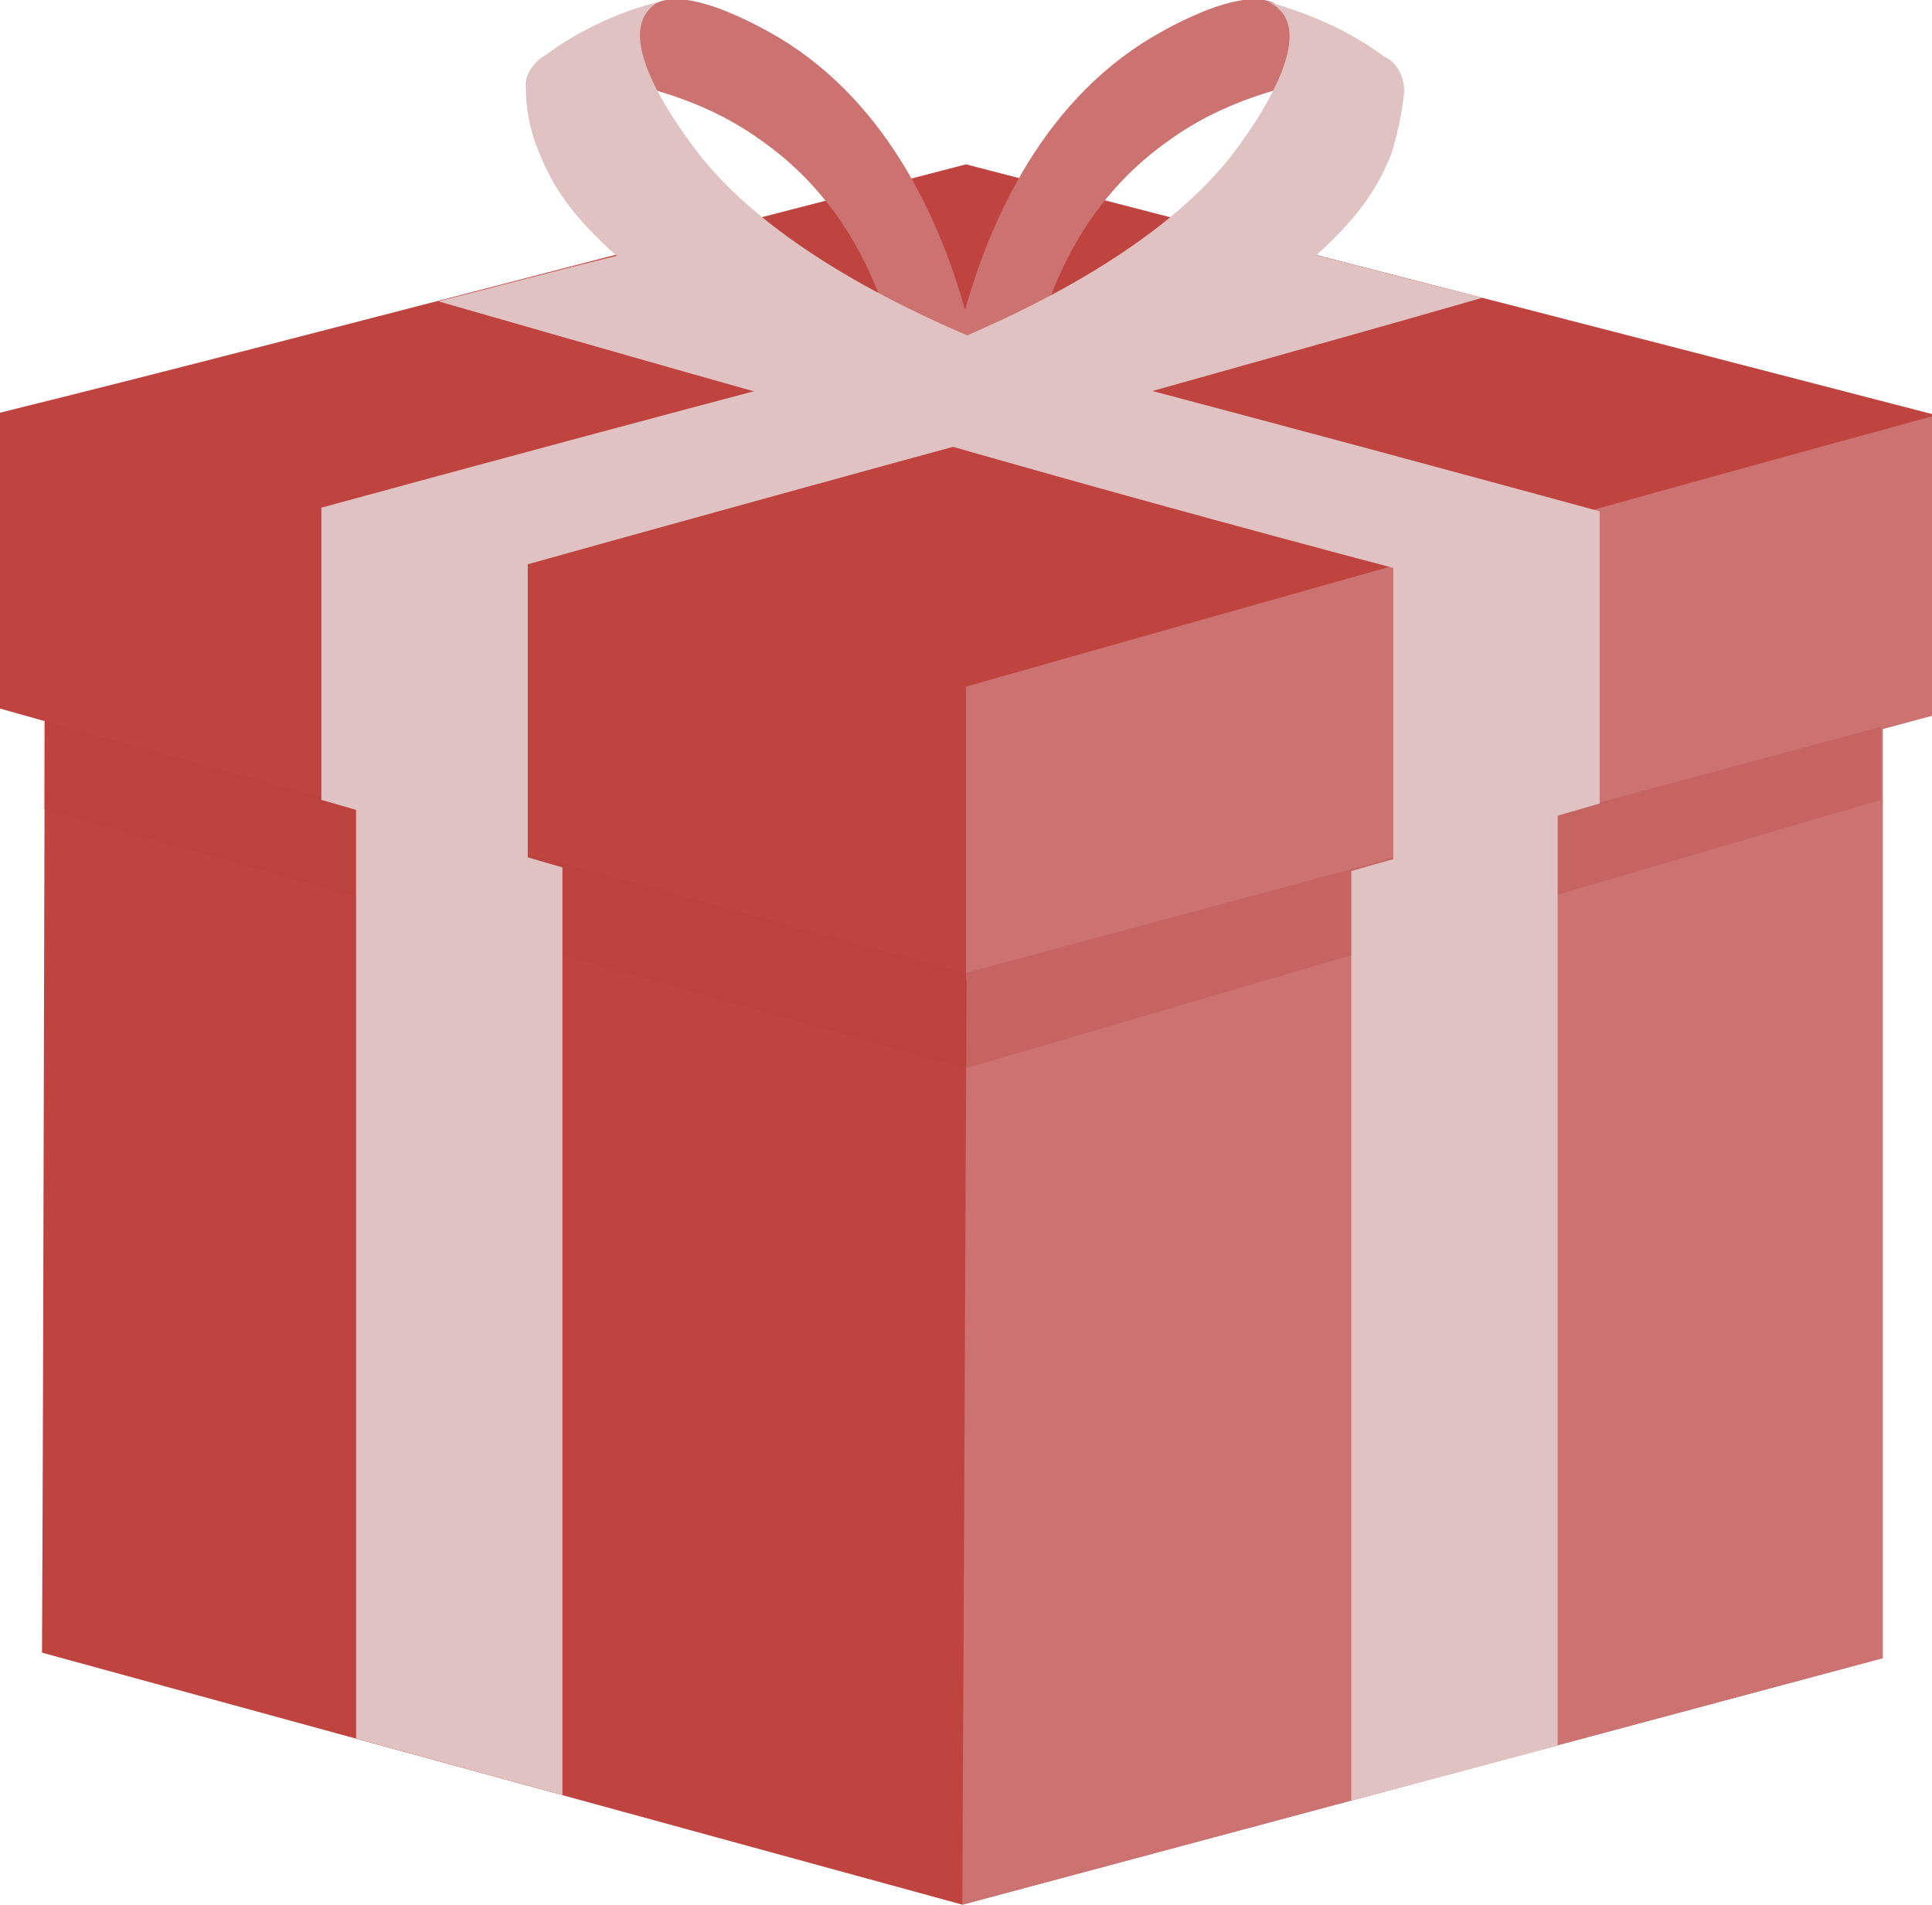
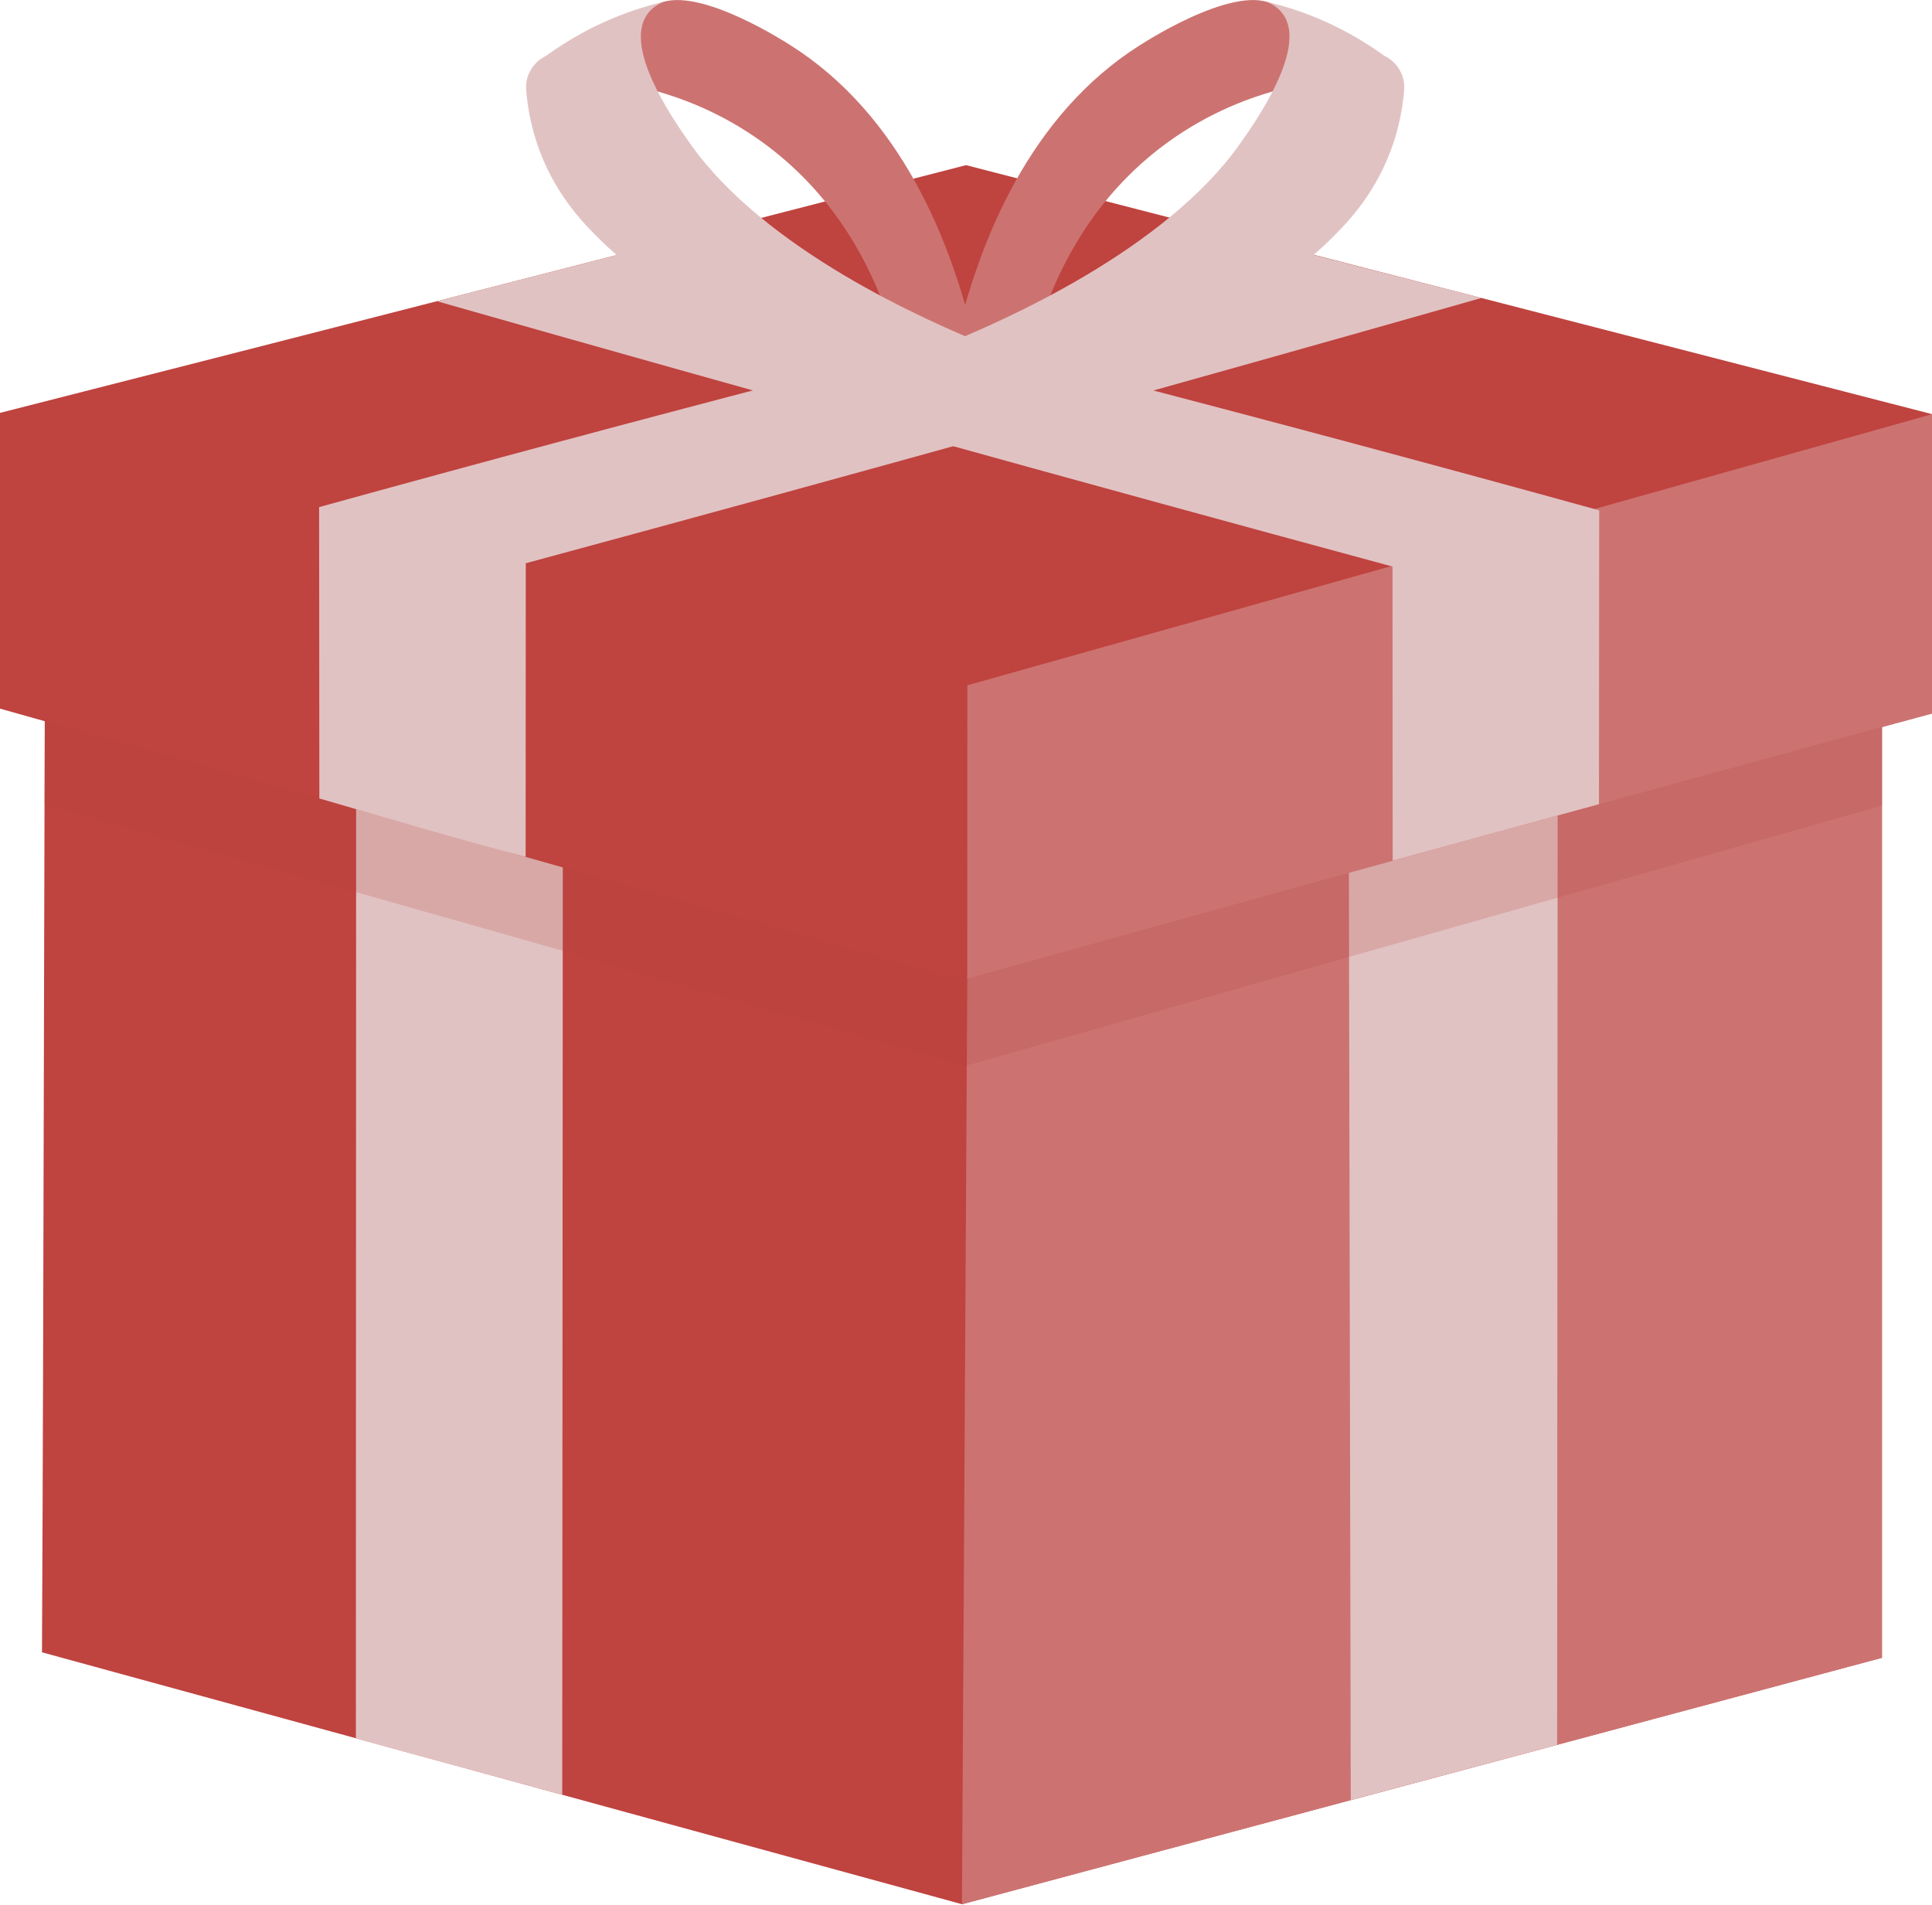
- <svg xmlns="http://www.w3.org/2000/svg" version="1.1" id="Layer_1" x="0px" y="0px" viewBox="0 0 105.8 104.3" style="enable-background:new 0 0 105.8 104.3;" xml:space="preserve">
+ <svg xmlns="http://www.w3.org/2000/svg" version="1.1" x="0px" y="0px" viewBox="0 0 2511.9 2475.8" style="enable-background:new 0 0 2511.9 2475.8;" xml:space="preserve">
  <style type="text/css">
	.st0{fill:#BF433F;}
	.st1{fill:#CC7371;}
- 	.st2{opacity:0.3;fill:#B43F3A;enable-background:new    ;}
- 	.st3{fill:#E1C2C2;}
+ 	.st2{fill:#E1C2C2;}
+ 	.st3{opacity:0.2;fill:#B43F3A;enable-background:new    ;}
</style>
-   <g id="BoxBase">
-     <path class="st0" d="M2.3,90.5c16.8,4.6,33.6,9.2,50.4,13.8c16.8-4.5,33.6-9,50.4-13.5c0-21.8,0-43.5,0-65.3   C86.4,30,69.7,34.5,53,39c-16.8-3.7-33.7-7.4-50.5-11.2C2.4,48.7,2.4,69.6,2.3,90.5z" />
-   </g>
-   <g id="BoxHighlight">
-     <path class="st1" d="M52.7,104.3c16.8-4.5,33.6-9,50.4-13.5c0-21.8,0-43.5,0-65.3C86.4,30,69.7,34.5,53,39   C52.9,60.8,52.8,82.6,52.7,104.3z" />
-   </g>
-   <g id="LidTop">
-     <path class="st0" d="M0,22.6C0,28,0,33.4,0,38.8c17.4,4.9,34.8,9.8,52.3,14.8c8.8-2.4,17.6-4.8,26.4-7.2c9.1-2.5,18.1-4.9,27.2-7.3   c0-5.5,0-10.9,0-16.4C88.2,18.1,70.6,13.6,52.9,9c-8.8,2.3-17.5,4.5-26.3,6.8C17.7,18.1,8.9,20.4,0,22.6z" />
-   </g>
-   <g id="LidHighlight">
-     <path class="st1" d="M52.9,37.6c0,5.4,0,10.7,0,16.1c8.5-2.4,17.1-4.7,25.7-7.1c9.1-2.5,18.2-5,27.2-7.4c0-5.5,0-10.9,0-16.4   C88.2,27.6,70.5,32.6,52.9,37.6z" />
-   </g>
-   <g id="Shadow">
-     <path class="st2" d="M2.4,44.3c16.8,4.7,33.7,9.5,50.5,14.2c16.7-4.9,33.4-9.8,50.1-14.7c0-1.3,0-2.6,0-4   c-16.7,4.5-33.5,9-50.2,13.5c-16.8-4.6-33.6-9.2-50.4-13.8C2.4,41.1,2.4,42.7,2.4,44.3z" />
-   </g>
-   <g id="LeftBoxRib">
-     <path class="st3" d="M30.8,98.3V47.5c-3.8-1.1-7.5-2.2-11.3-3.2l0,50.9L30.8,98.3z" />
-   </g>
-   <g id="RightBoxRib">
-     <path class="st3" d="M74,98.6c0-17,0-34,0-50.9c3.8-1.1,7.6-2.1,11.3-3.2c0,17,0,34,0,51.1L74,98.6z" />
-   </g>
-   <g id="LeftRibBack">
-     <path class="st1" d="M35.4,4.8c1.8,0.5,4.1,1.3,6.3,2.9c3.7,2.6,5.6,6.1,6.6,8.9c2,0.9,3.8,1.6,5,2.1c-1.3-5.5-4.1-12.4-10.1-16.3   c-0.6-0.4-5.8-3.6-7.6-2C34.5,1.5,35.2,3.9,35.4,4.8C35.4,4.8,35.4,4.8,35.4,4.8z" />
-   </g>
-   <g id="RightRibBack">
-     <path class="st1" d="M70.3,4.8c-1.8,0.5-4.1,1.3-6.3,2.9c-3.7,2.6-5.6,6.1-6.6,8.9c-2,0.9-3.8,1.6-5,2.1   c1.3-5.5,4.1-12.4,10.1-16.3c0.6-0.4,5.8-3.6,7.6-2C71.2,1.5,70.6,3.9,70.3,4.8C70.3,4.8,70.3,4.8,70.3,4.8z" />
-   </g>
-   <g id="LeftRibFront">
-     <path class="st3" d="M51.9,23.7C42.7,20.2,36,16.2,33,13.3c-0.9-0.9-2.5-2.4-3.5-5c-0.5-1.2-0.7-2.4-0.7-3.4   c-0.1-0.8,0.4-1.5,1.1-1.9c1.2-0.9,2.8-1.8,4.8-2.5c0.6-0.2,1.1-0.3,1.6-0.5c-0.3,0.1-0.6,0.3-0.9,0.7c-1.3,1.8,1.3,5.6,2.4,7.1   c4.1,5.8,12.8,9.6,16.2,11C53.7,19.7,53.3,20.5,51.9,23.7z" />
-   </g>
-   <g id="RightRibFront">
-     <path class="st3" d="M51.7,18.9c3.4-1.4,12.1-5.2,16.2-11c1.1-1.5,3.6-5.3,2.4-7.1c-0.3-0.4-0.6-0.6-0.9-0.7c0.5,0.1,1,0.3,1.6,0.5   c2,0.7,3.6,1.6,4.8,2.5c0.7,0.3,1.1,1.1,1.1,1.9c-0.1,1-0.3,2.1-0.7,3.4c-1,2.6-2.6,4.1-3.5,5c-3,2.9-9.7,6.9-18.9,10.5   C52.4,20.5,52,19.7,51.7,18.9z" />
-   </g>
-   <g id="RightLidRibbon">
-     <path class="st3" d="M33.8,14c8.9,2.2,17.9,4.4,27,6.8c9.1,2.4,18,4.8,26.8,7.2c0,5.3,0,10.6,0,16c-3.8,1.1-7.5,2.2-11.3,3.2   c0-5.4,0-10.7,0-16.1c-8.7-2.3-17.4-4.7-26.1-7.2c-8.8-2.4-17.5-4.9-26.2-7.4C27.2,15.7,30.5,14.8,33.8,14z" />
-   </g>
-   <g id="LeftLidRibbon">
-     <path class="st3" d="M81.2,16.3c-8.7,2.5-17.4,4.9-26.2,7.4c-8.8,2.4-17.5,4.8-26.1,7.2c0,5.4,0,10.7,0,16.1   c-3.8-1-7.5-2.1-11.3-3.2c0-5.3,0-10.6,0-16c8.8-2.4,17.7-4.8,26.8-7.2c9.1-2.4,18.1-4.6,27-6.8C74.6,14.6,77.9,15.5,81.2,16.3z" />
+   <g id="box">
+ </g>
+   <g id="lid">
+ </g>
+   <g id="ribbon">
+     <path class="st0" d="M54.6,2148.2c398.7,109.2,797.4,218.3,1196.1,327.5c398.7-106.8,797.4-213.6,1196.1-320.4   c0-498.7,0-997.4,0-1496.1C2051,766.3,1655.1,873.3,1259.3,980.4c-400-106.7-800-213.5-1200-320.2C57,1156.2,57,1652.2,54.6,2148.2   z" />
+     <path class="st1" d="M1250.7,2475.8c398.7-106.8,797.4-213.6,1196.1-320.4c0-498.7,0-997.4,0-1496.1   C2051,766.3,1655.1,873.3,1259.3,980.4C1256.4,1478.9,1253.6,1977.3,1250.7,2475.8z" />
+     <path class="st2" d="M731,2333.4c0.3-497.9,0.6-995.8,0.9-1493.7c-89.6-23.9-179.2-47.9-268.8-71.8   c-0.1,497.4-0.2,994.9-0.4,1492.3L731,2333.4z" />
+     <path class="st2" d="M1756.2,2340.3c-1-497.8-2-995.6-3-1493.4c90.7-24.5,181.4-49.1,272.1-73.6c-0.3,498.4-0.5,996.8-0.8,1495.3   L1756.2,2340.3z" />
+     <path class="st3" d="M57.7,1044.8c399.7,113.5,799.5,227,1199.2,340.5c396.7-112.7,793.4-225.4,1190.2-338   c-0.1-132.6-0.2-265.2-0.3-397.8C2051,756.4,1655.1,863.5,1259.3,970.6c-400-106.7-800-213.5-1200-320.2   C58.8,781.8,58.3,913.3,57.7,1044.8z" />
+     <path class="st0" d="M0,536.8C0,665,0,793.1,0,921.3c412.9,116.3,825.9,232.6,1241.2,351.2c208.4-57.1,416.8-114,625.3-170.6   c215.1-58.4,430.2-116.5,645.3-174.3c0-129.7,0-259.5,0-389.2c-418.6-107.9-837.2-215.8-1255.8-323.7   C1047.8,268.4,839.6,322,631.3,375.4C420.9,429.4,210.5,483.2,0,536.8z" />
+     <path class="st1" d="M1257.7,891c0,127.1-0.1,254.2-0.1,381.3c202.5-56.4,405.1-112.5,607.8-168.2   c215.4-59.2,430.9-118,646.5-176.4c0-129.7,0-259.5,0-389.2C2093.8,655.9,1675.7,773.4,1257.7,891z" />
+     <path class="st2" d="M802.4,331.5c211.1,51.5,424.7,105.3,640.5,161.4c215.3,56,427.4,112.9,636.3,170.6   c-0.1,127.3-0.2,254.7-0.3,382c-89.4,24.5-178.8,49-268.2,73.5c-0.1-127.5-0.1-255-0.2-382.4c-205.8-55.7-412.6-112.4-620.4-170.1   c-208.7-57.9-416.1-116.2-622.1-174.9C646.2,371.6,724.3,351.6,802.4,331.5z" />
+     <path class="st2" d="M1926.1,387.4C1720,446,1512.7,504.3,1304,562.2c-207.7,57.7-414.5,114.4-620.4,170.1   c-0.1,127.2-0.2,254.4-0.2,381.7c-90.2-23.7-178-49.8-268.2-75.9c-0.1-126.3-0.2-252.6-0.3-378.8c208.9-57.7,421-114.6,636.3-170.6   c215.9-56.1,429.4-109.9,640.5-161.4C1769.8,347.3,1847.9,367.3,1926.1,387.4z" />
+     <path class="st1" d="M840.5,115c42.9,10.8,96.8,30.9,150.5,69.7c87,62.9,133.1,145.6,157.7,211.2c47.3,21.9,89.9,38.3,118.6,48.7   c-30.5-131.4-96.2-295.2-239.6-385.8c-14.8-9.4-136.9-86.5-180.7-48.1c-27.3,23.9-12.2,82.3-6.7,103.6   C840.3,114.5,840.4,114.7,840.5,115z" />
+     <path class="st1" d="M1669.2,115c-42.9,10.8-96.8,30.9-150.5,69.7c-87,62.9-133.1,145.6-157.7,211.2   c-47.3,21.9-89.9,38.3-118.6,48.7c30.5-131.4,96.2-295.2,239.6-385.8c14.8-9.4,136.9-86.5,180.7-48.1   c27.3,23.9,12.2,82.3,6.7,103.6C1669.4,114.5,1669.2,114.7,1669.2,115z" />
+     <path class="st2" d="M1232.8,563.2C1013.9,478.3,855.3,384.4,783.7,315c-20.8-20.2-58.9-57.1-81.9-118.4   c-11.1-29.4-15.9-56.9-17.7-79.7c-1.5-18.6,8.9-36.1,25.7-44.2c29-21,67.1-43.3,114.5-59.3c13.1-4.4,25.7-8,37.8-10.8   c-6.4,2.8-14.8,7.6-20.9,16.4c-29.7,42.9,30.7,131.8,56.5,168.3c97.3,137.4,304.2,228.7,385.6,261.7   C1274.5,467.3,1265.7,486.4,1232.8,563.2z" />
+     <path class="st2" d="M1226.4,448.9c81.4-33,288.3-124.3,385.6-261.7c25.8-36.4,86.2-125.4,56.5-168.3c-6.1-8.8-14.6-13.6-20.9-16.4   c12.1,2.9,24.8,6.4,37.8,10.8c47.4,16,85.5,38.3,114.5,59.3c16.8,8.1,27.2,25.6,25.7,44.2c-1.8,22.8-6.6,50.3-17.7,79.7   c-23.1,61.3-61.1,98.2-81.9,118.4c-71.6,69.4-230.2,163.4-449.1,248.3C1243.9,486.4,1235.2,467.3,1226.4,448.9z" />
  </g>
</svg>
